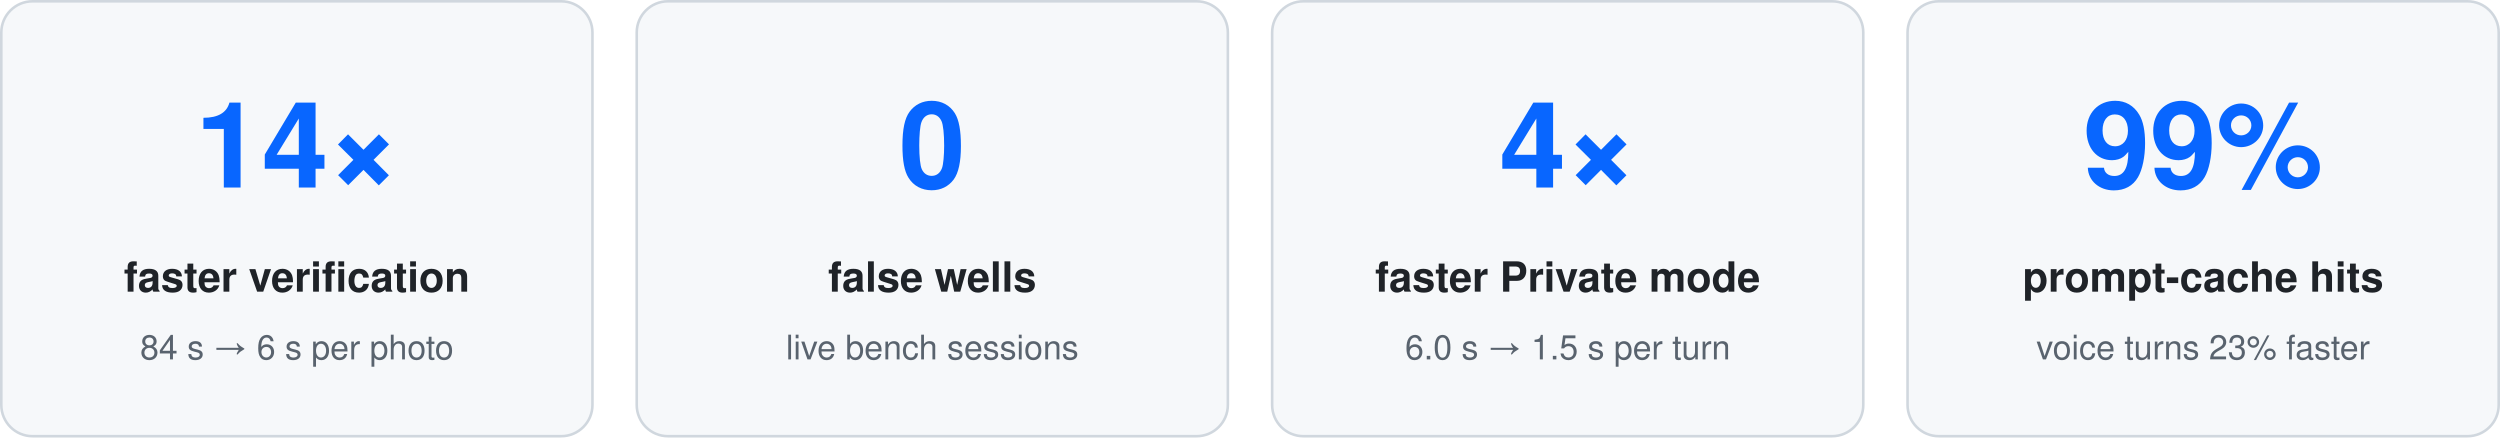
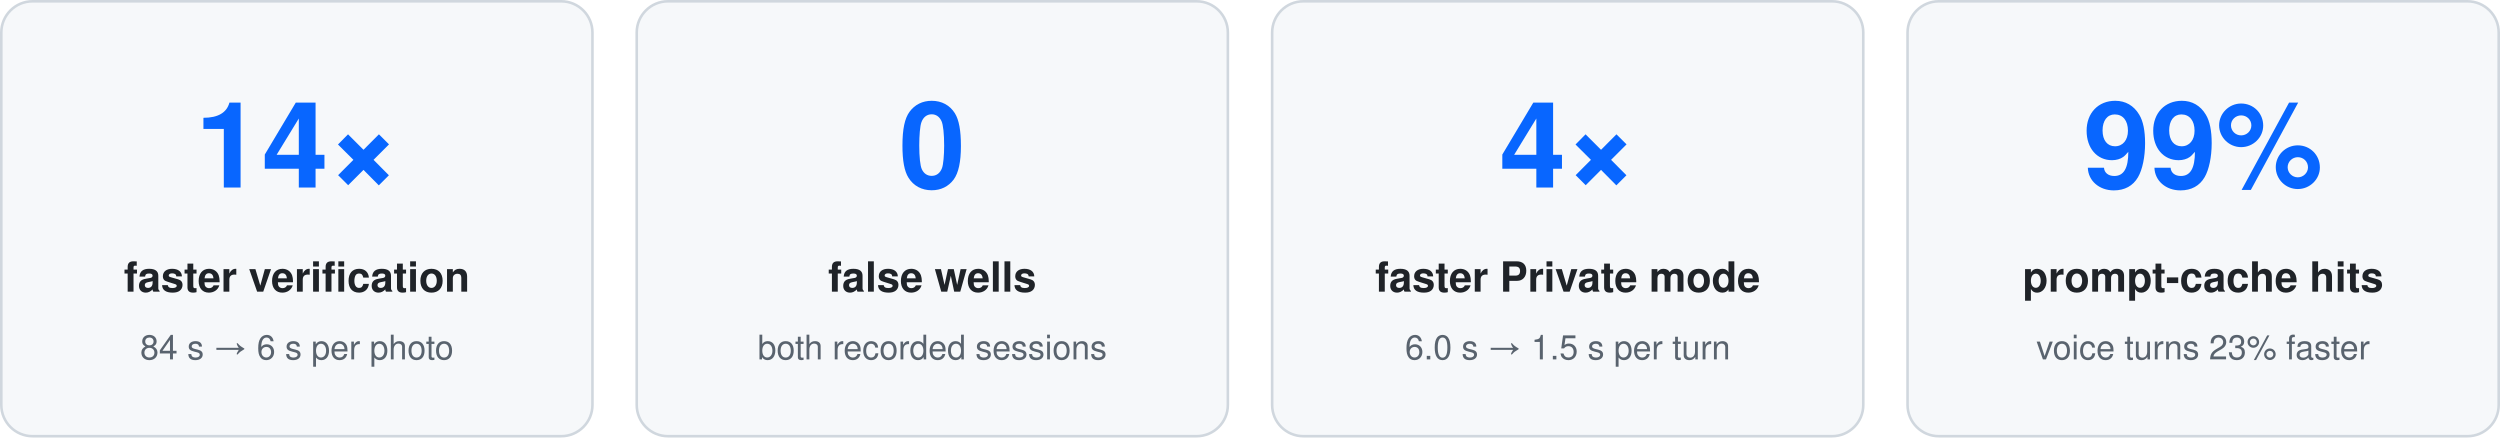
<svg xmlns="http://www.w3.org/2000/svg" width="960" height="168" viewBox="0 0 960 168" font-family="-apple-system, BlinkMacSystemFont, 'Segoe UI', Helvetica, Arial, sans-serif">
  <rect x="0.5" y="0.5" width="227.0" height="167" rx="12" fill="#f6f8fa" stroke="#d0d7de" />
  <text x="114.0" y="72" text-anchor="middle" font-size="46" font-weight="700" fill="#0866ff">14×</text>
  <text x="114.0" y="112" text-anchor="middle" font-size="16" font-weight="600" fill="#1f2328">faster verification</text>
  <text x="114.0" y="138" text-anchor="middle" font-size="13" fill="#59636e">84 s → 6 s per photo</text>
  <rect x="244.5" y="0.5" width="227.0" height="167" rx="12" fill="#f6f8fa" stroke="#d0d7de" />
  <text x="358.0" y="72" text-anchor="middle" font-size="46" font-weight="700" fill="#0866ff">0</text>
  <text x="358.0" y="112" text-anchor="middle" font-size="16" font-weight="600" fill="#1f2328">false wells</text>
-   <text x="358.0" y="138" text-anchor="middle" font-size="13" fill="#59636e">live bench sessions</text>
+   <text x="358.0" y="138" text-anchor="middle" font-size="13" fill="#59636e">both recorded sessions</text>
  <rect x="488.5" y="0.5" width="227.0" height="167" rx="12" fill="#f6f8fa" stroke="#d0d7de" />
  <text x="602.0" y="72" text-anchor="middle" font-size="46" font-weight="700" fill="#0866ff">4×</text>
  <text x="602.0" y="112" text-anchor="middle" font-size="16" font-weight="600" fill="#1f2328">faster Private mode</text>
  <text x="602.0" y="138" text-anchor="middle" font-size="13" fill="#59636e">6.0 s → 1.5 s per turn</text>
  <rect x="732.5" y="0.5" width="227.0" height="167" rx="12" fill="#f6f8fa" stroke="#d0d7de" />
  <text x="846.0" y="72" text-anchor="middle" font-size="46" font-weight="700" fill="#0866ff">99%</text>
  <text x="846.0" y="112" text-anchor="middle" font-size="16" font-weight="600" fill="#1f2328">prompt-cache hits</text>
  <text x="846.0" y="138" text-anchor="middle" font-size="13" fill="#59636e">voice turns 23% faster</text>
</svg>
